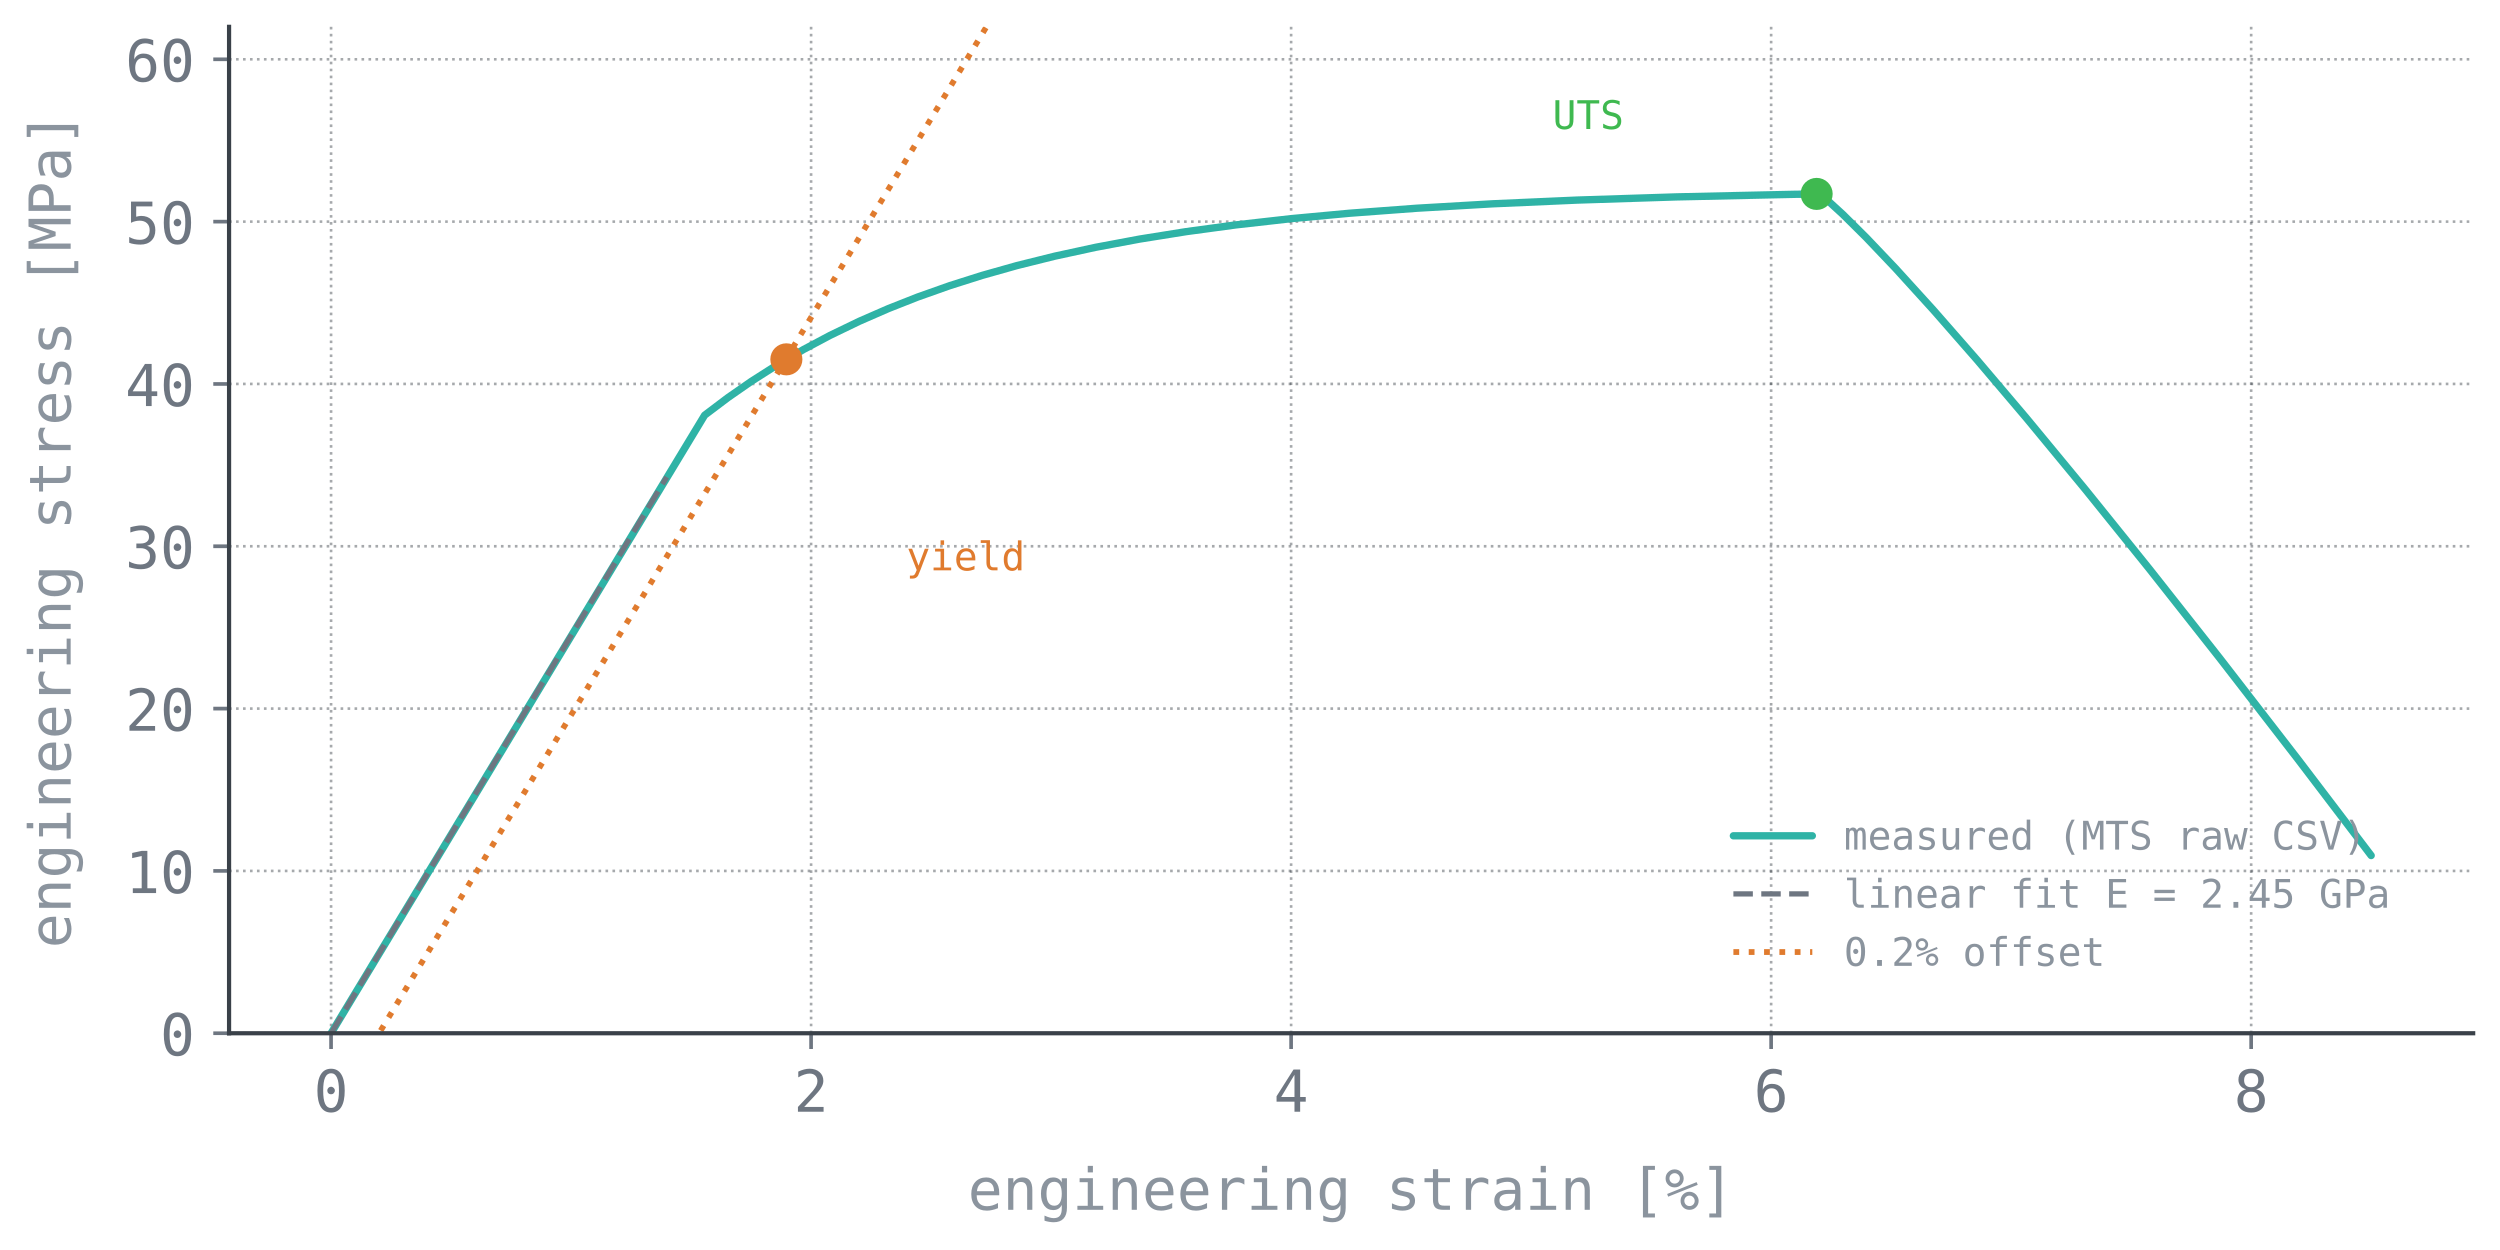
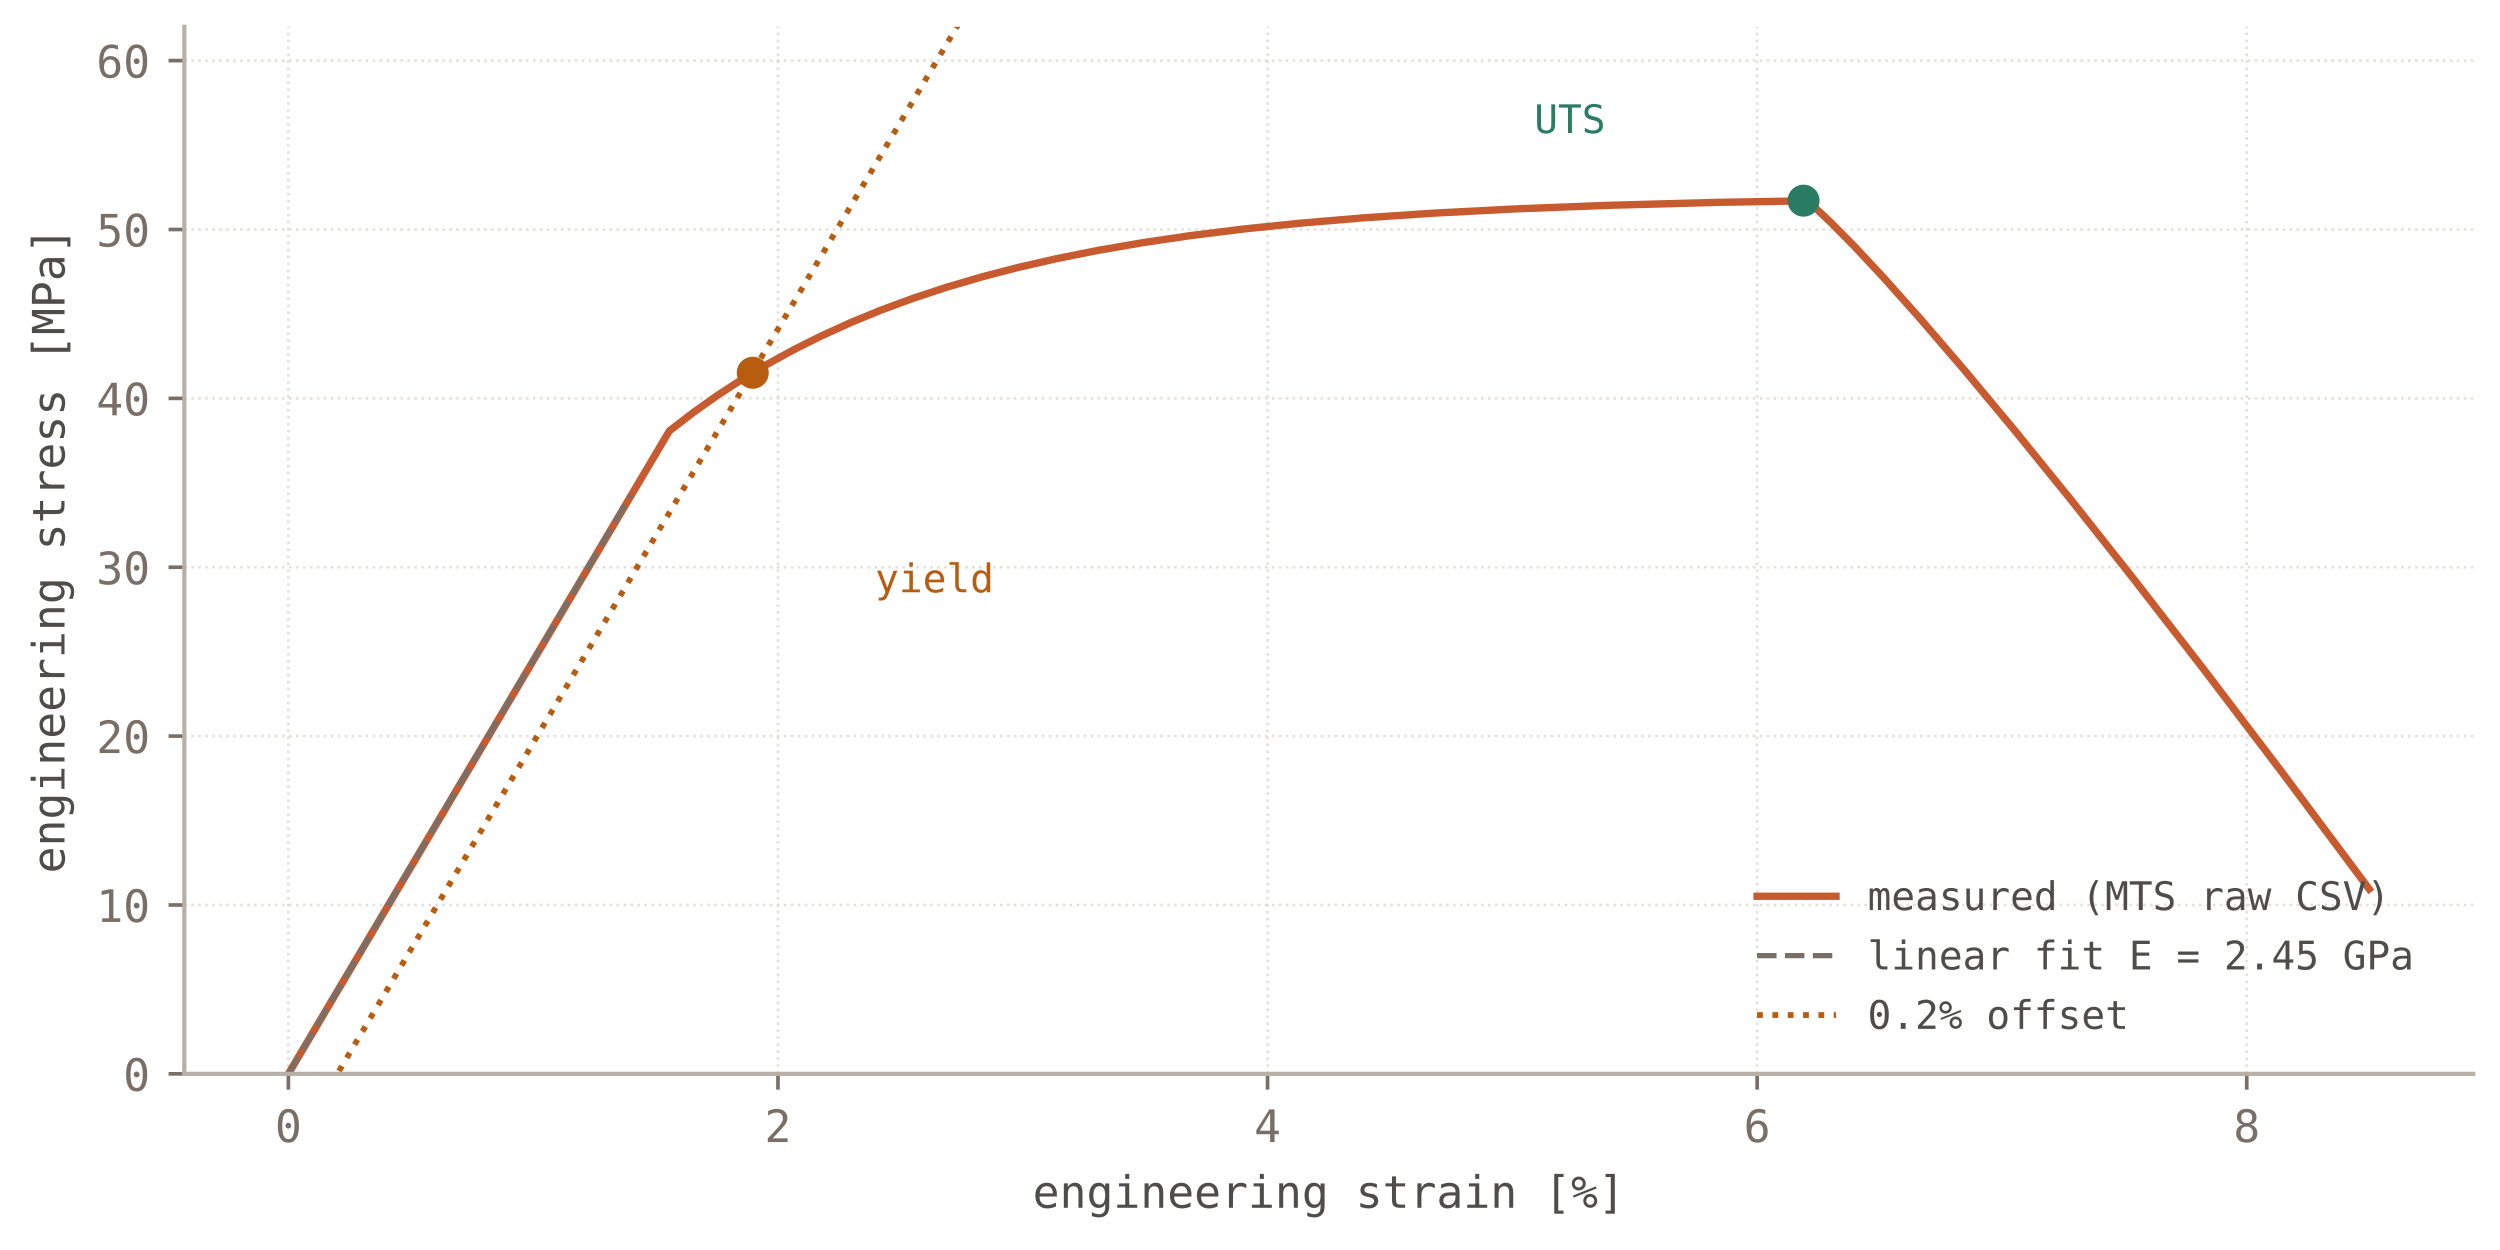
- <svg xmlns="http://www.w3.org/2000/svg" xmlns:xlink="http://www.w3.org/1999/xlink" width="633.6" height="316.8" viewBox="0 0 475.2 237.6">
+ <svg xmlns="http://www.w3.org/2000/svg" xmlns:xlink="http://www.w3.org/1999/xlink" width="475.2pt" height="237.6pt" viewBox="0 0 475.2 237.6" version="1.1">
  <defs>
-     <style>*{stroke-linejoin:round;stroke-linecap:butt}</style>
+     <style type="text/css">*{stroke-linejoin: round; stroke-linecap: butt}</style>
  </defs>
  <g id="figure_1">
-     <path id="patch_1" d="M0 237.6h475.2V0H0z" style="fill:none" />
+     <g id="patch_1">
+       <path d="M 0 237.6  L 475.2 237.6  L 475.2 0  L 0 0  L 0 237.6  z " style="fill: none" />
+     </g>
    <g id="axes_1">
-       <path id="patch_2" d="M43.54 196.4H470.1V5.1H43.54z" style="fill:none" />
+       <g id="patch_2">
+         <path d="M 35.04 204.118  L 470.1 204.118  L 470.1 5.1  L 35.04 5.1  L 35.04 204.118  z " style="fill: none" />
+       </g>
      <g id="matplotlib.axis_1">
        <g id="xtick_1">
-           <path id="line2d_1" d="M62.93 196.4V5.1" clip-path="url(#pbc3b9c8eeb)" style="fill:none;stroke-dasharray:.5,.825;stroke-dashoffset:0;stroke:#3a4149;stroke-opacity:.45;stroke-width:.5" />
+           <g id="line2d_1">
+             <path d="M 54.815 204.118  L 54.815 5.1  " clip-path="url(#p8a45a85596)" style="fill: none; stroke-dasharray: 0.5,0.825; stroke-dashoffset: 0; stroke: #d7d0c5; stroke-opacity: 0.65; stroke-width: 0.5" />
+           </g>
          <g id="line2d_2">
            <defs>
-               <path id="m9d127bbe8c" d="M0 0v3" style="stroke:#6e7681;stroke-width:.7" />
+               <path id="m2cac02177d" d="M 0 0  L 0 3  " style="stroke: #7a6f66; stroke-width: 0.7" />
            </defs>
-             <use xlink:href="#m9d127bbe8c" x="62.929" y="196.4" style="fill:#6e7681;stroke:#6e7681;stroke-width:.7" />
-           </g>
-           <text id="text_1" x="62.929" y="211.317" style="fill:#6e7681;font:11px&quot;JetBrains Mono&quot;,&quot;DejaVu Sans Mono&quot;,monospace;text-anchor:middle">0</text>
+             <g>
+               <use xlink:href="#m2cac02177d" x="54.815" y="204.118" style="fill: #7a6f66; stroke: #7a6f66; stroke-width: 0.7" />
+             </g>
+           </g>
+           <g id="text_1">
+             <text style="font-size: 8.5px; font-family: 'JetBrains Mono', 'DejaVu Sans Mono', monospace; text-anchor: middle; fill: #7a6f66" x="54.815" y="217.076" transform="rotate(-0 54.81546 217.076)">0</text>
+           </g>
        </g>
        <g id="xtick_2">
-           <path id="line2d_3" d="M154.172 196.4V5.1" clip-path="url(#pbc3b9c8eeb)" style="fill:none;stroke-dasharray:.5,.825;stroke-dashoffset:0;stroke:#3a4149;stroke-opacity:.45;stroke-width:.5" />
-           <use xlink:href="#m9d127bbe8c" id="line2d_4" x="154.172" y="196.4" style="fill:#6e7681;stroke:#6e7681;stroke-width:.7" />
-           <text id="text_2" x="154.172" y="211.317" style="fill:#6e7681;font:11px&quot;JetBrains Mono&quot;,&quot;DejaVu Sans Mono&quot;,monospace;text-anchor:middle">2</text>
+           <g id="line2d_3">
+             <path d="M 147.876 204.118  L 147.876 5.1  " clip-path="url(#p8a45a85596)" style="fill: none; stroke-dasharray: 0.5,0.825; stroke-dashoffset: 0; stroke: #d7d0c5; stroke-opacity: 0.65; stroke-width: 0.5" />
+           </g>
+           <g id="line2d_4">
+             <g>
+               <use xlink:href="#m2cac02177d" x="147.876" y="204.118" style="fill: #7a6f66; stroke: #7a6f66; stroke-width: 0.7" />
+             </g>
+           </g>
+           <g id="text_2">
+             <text style="font-size: 8.5px; font-family: 'JetBrains Mono', 'DejaVu Sans Mono', monospace; text-anchor: middle; fill: #7a6f66" x="147.876" y="217.076" transform="rotate(-0 147.8764 217.076)">2</text>
+           </g>
        </g>
        <g id="xtick_3">
-           <path id="line2d_5" d="M245.415 196.4V5.1" clip-path="url(#pbc3b9c8eeb)" style="fill:none;stroke-dasharray:.5,.825;stroke-dashoffset:0;stroke:#3a4149;stroke-opacity:.45;stroke-width:.5" />
-           <use xlink:href="#m9d127bbe8c" id="line2d_6" x="245.415" y="196.4" style="fill:#6e7681;stroke:#6e7681;stroke-width:.7" />
-           <text id="text_3" x="245.415" y="211.317" style="fill:#6e7681;font:11px&quot;JetBrains Mono&quot;,&quot;DejaVu Sans Mono&quot;,monospace;text-anchor:middle">4</text>
+           <g id="line2d_5">
+             <path d="M 240.937 204.118  L 240.937 5.1  " clip-path="url(#p8a45a85596)" style="fill: none; stroke-dasharray: 0.5,0.825; stroke-dashoffset: 0; stroke: #d7d0c5; stroke-opacity: 0.65; stroke-width: 0.5" />
+           </g>
+           <g id="line2d_6">
+             <g>
+               <use xlink:href="#m2cac02177d" x="240.937" y="204.118" style="fill: #7a6f66; stroke: #7a6f66; stroke-width: 0.7" />
+             </g>
+           </g>
+           <g id="text_3">
+             <text style="font-size: 8.5px; font-family: 'JetBrains Mono', 'DejaVu Sans Mono', monospace; text-anchor: middle; fill: #7a6f66" x="240.937" y="217.076" transform="rotate(-0 240.9374 217.076)">4</text>
+           </g>
        </g>
        <g id="xtick_4">
-           <path id="line2d_7" d="M336.657 196.4V5.1" clip-path="url(#pbc3b9c8eeb)" style="fill:none;stroke-dasharray:.5,.825;stroke-dashoffset:0;stroke:#3a4149;stroke-opacity:.45;stroke-width:.5" />
-           <use xlink:href="#m9d127bbe8c" id="line2d_8" x="336.657" y="196.4" style="fill:#6e7681;stroke:#6e7681;stroke-width:.7" />
-           <text id="text_4" x="336.657" y="211.317" style="fill:#6e7681;font:11px&quot;JetBrains Mono&quot;,&quot;DejaVu Sans Mono&quot;,monospace;text-anchor:middle">6</text>
+           <g id="line2d_7">
+             <path d="M 333.998 204.118  L 333.998 5.1  " clip-path="url(#p8a45a85596)" style="fill: none; stroke-dasharray: 0.5,0.825; stroke-dashoffset: 0; stroke: #d7d0c5; stroke-opacity: 0.65; stroke-width: 0.5" />
+           </g>
+           <g id="line2d_8">
+             <g>
+               <use xlink:href="#m2cac02177d" x="333.998" y="204.118" style="fill: #7a6f66; stroke: #7a6f66; stroke-width: 0.7" />
+             </g>
+           </g>
+           <g id="text_4">
+             <text style="font-size: 8.5px; font-family: 'JetBrains Mono', 'DejaVu Sans Mono', monospace; text-anchor: middle; fill: #7a6f66" x="333.998" y="217.076" transform="rotate(-0 333.9983 217.076)">6</text>
+           </g>
        </g>
        <g id="xtick_5">
-           <path id="line2d_9" d="M427.9 196.4V5.1" clip-path="url(#pbc3b9c8eeb)" style="fill:none;stroke-dasharray:.5,.825;stroke-dashoffset:0;stroke:#3a4149;stroke-opacity:.45;stroke-width:.5" />
-           <use xlink:href="#m9d127bbe8c" id="line2d_10" x="427.9" y="196.4" style="fill:#6e7681;stroke:#6e7681;stroke-width:.7" />
-           <text id="text_5" x="427.9" y="211.317" style="fill:#6e7681;font:11px&quot;JetBrains Mono&quot;,&quot;DejaVu Sans Mono&quot;,monospace;text-anchor:middle">8</text>
-         </g>
-         <text id="text_6" x="256.82" y="229.963" style="fill:#8b949e;font:11px&quot;JetBrains Mono&quot;,&quot;DejaVu Sans Mono&quot;,monospace;text-anchor:middle">engineering strain  [%]</text>
+           <g id="line2d_9">
+             <path d="M 427.059 204.118  L 427.059 5.1  " clip-path="url(#p8a45a85596)" style="fill: none; stroke-dasharray: 0.5,0.825; stroke-dashoffset: 0; stroke: #d7d0c5; stroke-opacity: 0.65; stroke-width: 0.5" />
+           </g>
+           <g id="line2d_10">
+             <g>
+               <use xlink:href="#m2cac02177d" x="427.059" y="204.118" style="fill: #7a6f66; stroke: #7a6f66; stroke-width: 0.7" />
+             </g>
+           </g>
+           <g id="text_5">
+             <text style="font-size: 8.5px; font-family: 'JetBrains Mono', 'DejaVu Sans Mono', monospace; text-anchor: middle; fill: #7a6f66" x="427.059" y="217.076" transform="rotate(-0 427.0593 217.076)">8</text>
+           </g>
+         </g>
+         <g id="text_6">
+           <text style="font-size: 8.5px; font-family: 'JetBrains Mono', 'DejaVu Sans Mono', monospace; text-anchor: middle; fill: #4e4d4a" x="252.57" y="229.577" transform="rotate(-0 252.57 229.5767)">engineering strain  [%]</text>
+         </g>
      </g>
      <g id="matplotlib.axis_2">
        <g id="ytick_1">
-           <path id="line2d_11" d="M43.54 196.4H470.1" clip-path="url(#pbc3b9c8eeb)" style="fill:none;stroke-dasharray:.5,.825;stroke-dashoffset:0;stroke:#3a4149;stroke-opacity:.45;stroke-width:.5" />
+           <g id="line2d_11">
+             <path d="M 35.04 204.118  L 470.1 204.118  " clip-path="url(#p8a45a85596)" style="fill: none; stroke-dasharray: 0.5,0.825; stroke-dashoffset: 0; stroke: #d7d0c5; stroke-opacity: 0.65; stroke-width: 0.5" />
+           </g>
          <g id="line2d_12">
            <defs>
-               <path id="m85124754c7" d="M0 0h-3" style="stroke:#6e7681;stroke-width:.7" />
+               <path id="m6065568be2" d="M 0 0  L -3 0  " style="stroke: #7a6f66; stroke-width: 0.7" />
            </defs>
-             <use xlink:href="#m85124754c7" x="43.54" y="196.4" style="fill:#6e7681;stroke:#6e7681;stroke-width:.7" />
-           </g>
-           <text id="text_7" x="37.04" y="200.608" style="fill:#6e7681;font:11px&quot;JetBrains Mono&quot;,&quot;DejaVu Sans Mono&quot;,monospace;text-anchor:end">0</text>
+             <g>
+               <use xlink:href="#m6065568be2" x="35.04" y="204.118" style="fill: #7a6f66; stroke: #7a6f66; stroke-width: 0.7" />
+             </g>
+           </g>
+           <g id="text_7">
+             <text style="font-size: 8.5px; font-family: 'JetBrains Mono', 'DejaVu Sans Mono', monospace; text-anchor: end; fill: #7a6f66" x="28.54" y="207.347" transform="rotate(-0 28.54 207.347)">0</text>
+           </g>
        </g>
        <g id="ytick_2">
-           <path id="line2d_13" d="M43.54 165.545H470.1" clip-path="url(#pbc3b9c8eeb)" style="fill:none;stroke-dasharray:.5,.825;stroke-dashoffset:0;stroke:#3a4149;stroke-opacity:.45;stroke-width:.5" />
-           <use xlink:href="#m85124754c7" id="line2d_14" x="43.54" y="165.545" style="fill:#6e7681;stroke:#6e7681;stroke-width:.7" />
-           <text id="text_8" x="37.04" y="169.754" style="fill:#6e7681;font:11px&quot;JetBrains Mono&quot;,&quot;DejaVu Sans Mono&quot;,monospace;text-anchor:end">10</text>
+           <g id="line2d_13">
+             <path d="M 35.04 172.018  L 470.1 172.018  " clip-path="url(#p8a45a85596)" style="fill: none; stroke-dasharray: 0.5,0.825; stroke-dashoffset: 0; stroke: #d7d0c5; stroke-opacity: 0.65; stroke-width: 0.5" />
+           </g>
+           <g id="line2d_14">
+             <g>
+               <use xlink:href="#m6065568be2" x="35.04" y="172.018" style="fill: #7a6f66; stroke: #7a6f66; stroke-width: 0.7" />
+             </g>
+           </g>
+           <g id="text_8">
+             <text style="font-size: 8.5px; font-family: 'JetBrains Mono', 'DejaVu Sans Mono', monospace; text-anchor: end; fill: #7a6f66" x="28.54" y="175.247" transform="rotate(-0 28.54 175.2473)">10</text>
+           </g>
        </g>
        <g id="ytick_3">
-           <path id="line2d_15" d="M43.54 134.69H470.1" clip-path="url(#pbc3b9c8eeb)" style="fill:none;stroke-dasharray:.5,.825;stroke-dashoffset:0;stroke:#3a4149;stroke-opacity:.45;stroke-width:.5" />
-           <use xlink:href="#m85124754c7" id="line2d_16" x="43.54" y="134.69" style="fill:#6e7681;stroke:#6e7681;stroke-width:.7" />
-           <text id="text_9" x="37.04" y="138.899" style="fill:#6e7681;font:11px&quot;JetBrains Mono&quot;,&quot;DejaVu Sans Mono&quot;,monospace;text-anchor:end">20</text>
+           <g id="line2d_15">
+             <path d="M 35.04 139.919  L 470.1 139.919  " clip-path="url(#p8a45a85596)" style="fill: none; stroke-dasharray: 0.5,0.825; stroke-dashoffset: 0; stroke: #d7d0c5; stroke-opacity: 0.65; stroke-width: 0.5" />
+           </g>
+           <g id="line2d_16">
+             <g>
+               <use xlink:href="#m6065568be2" x="35.04" y="139.919" style="fill: #7a6f66; stroke: #7a6f66; stroke-width: 0.7" />
+             </g>
+           </g>
+           <g id="text_9">
+             <text style="font-size: 8.5px; font-family: 'JetBrains Mono', 'DejaVu Sans Mono', monospace; text-anchor: end; fill: #7a6f66" x="28.54" y="143.148" transform="rotate(-0 28.54 143.1477)">20</text>
+           </g>
        </g>
        <g id="ytick_4">
-           <path id="line2d_17" d="M43.54 103.835H470.1" clip-path="url(#pbc3b9c8eeb)" style="fill:none;stroke-dasharray:.5,.825;stroke-dashoffset:0;stroke:#3a4149;stroke-opacity:.45;stroke-width:.5" />
-           <use xlink:href="#m85124754c7" id="line2d_18" x="43.54" y="103.835" style="fill:#6e7681;stroke:#6e7681;stroke-width:.7" />
-           <text id="text_10" x="37.04" y="108.044" style="fill:#6e7681;font:11px&quot;JetBrains Mono&quot;,&quot;DejaVu Sans Mono&quot;,monospace;text-anchor:end">30</text>
+           <g id="line2d_17">
+             <path d="M 35.04 107.819  L 470.1 107.819  " clip-path="url(#p8a45a85596)" style="fill: none; stroke-dasharray: 0.5,0.825; stroke-dashoffset: 0; stroke: #d7d0c5; stroke-opacity: 0.65; stroke-width: 0.5" />
+           </g>
+           <g id="line2d_18">
+             <g>
+               <use xlink:href="#m6065568be2" x="35.04" y="107.819" style="fill: #7a6f66; stroke: #7a6f66; stroke-width: 0.7" />
+             </g>
+           </g>
+           <g id="text_10">
+             <text style="font-size: 8.5px; font-family: 'JetBrains Mono', 'DejaVu Sans Mono', monospace; text-anchor: end; fill: #7a6f66" x="28.54" y="111.048" transform="rotate(-0 28.54 111.048)">30</text>
+           </g>
        </g>
        <g id="ytick_5">
-           <path id="line2d_19" d="M43.54 72.98H470.1" clip-path="url(#pbc3b9c8eeb)" style="fill:none;stroke-dasharray:.5,.825;stroke-dashoffset:0;stroke:#3a4149;stroke-opacity:.45;stroke-width:.5" />
-           <use xlink:href="#m85124754c7" id="line2d_20" x="43.54" y="72.981" style="fill:#6e7681;stroke:#6e7681;stroke-width:.7" />
-           <text id="text_11" x="37.04" y="77.189" style="fill:#6e7681;font:11px&quot;JetBrains Mono&quot;,&quot;DejaVu Sans Mono&quot;,monospace;text-anchor:end">40</text>
+           <g id="line2d_19">
+             <path d="M 35.04 75.719  L 470.1 75.719  " clip-path="url(#p8a45a85596)" style="fill: none; stroke-dasharray: 0.5,0.825; stroke-dashoffset: 0; stroke: #d7d0c5; stroke-opacity: 0.65; stroke-width: 0.5" />
+           </g>
+           <g id="line2d_20">
+             <g>
+               <use xlink:href="#m6065568be2" x="35.04" y="75.719" style="fill: #7a6f66; stroke: #7a6f66; stroke-width: 0.7" />
+             </g>
+           </g>
+           <g id="text_11">
+             <text style="font-size: 8.5px; font-family: 'JetBrains Mono', 'DejaVu Sans Mono', monospace; text-anchor: end; fill: #7a6f66" x="28.54" y="78.948" transform="rotate(-0 28.54 78.9483)">40</text>
+           </g>
        </g>
        <g id="ytick_6">
-           <path id="line2d_21" d="M43.54 42.126H470.1" clip-path="url(#pbc3b9c8eeb)" style="fill:none;stroke-dasharray:.5,.825;stroke-dashoffset:0;stroke:#3a4149;stroke-opacity:.45;stroke-width:.5" />
-           <use xlink:href="#m85124754c7" id="line2d_22" x="43.54" y="42.126" style="fill:#6e7681;stroke:#6e7681;stroke-width:.7" />
-           <text id="text_12" x="37.04" y="46.334" style="fill:#6e7681;font:11px&quot;JetBrains Mono&quot;,&quot;DejaVu Sans Mono&quot;,monospace;text-anchor:end">50</text>
+           <g id="line2d_21">
+             <path d="M 35.04 43.62  L 470.1 43.62  " clip-path="url(#p8a45a85596)" style="fill: none; stroke-dasharray: 0.5,0.825; stroke-dashoffset: 0; stroke: #d7d0c5; stroke-opacity: 0.65; stroke-width: 0.5" />
+           </g>
+           <g id="line2d_22">
+             <g>
+               <use xlink:href="#m6065568be2" x="35.04" y="43.62" style="fill: #7a6f66; stroke: #7a6f66; stroke-width: 0.7" />
+             </g>
+           </g>
+           <g id="text_12">
+             <text style="font-size: 8.5px; font-family: 'JetBrains Mono', 'DejaVu Sans Mono', monospace; text-anchor: end; fill: #7a6f66" x="28.54" y="46.849" transform="rotate(-0 28.54 46.84862)">50</text>
+           </g>
        </g>
        <g id="ytick_7">
-           <path id="line2d_23" d="M43.54 11.271H470.1" clip-path="url(#pbc3b9c8eeb)" style="fill:none;stroke-dasharray:.5,.825;stroke-dashoffset:0;stroke:#3a4149;stroke-opacity:.45;stroke-width:.5" />
-           <use xlink:href="#m85124754c7" id="line2d_24" x="43.54" y="11.271" style="fill:#6e7681;stroke:#6e7681;stroke-width:.7" />
-           <text id="text_13" x="37.04" y="15.479" style="fill:#6e7681;font:11px&quot;JetBrains Mono&quot;,&quot;DejaVu Sans Mono&quot;,monospace;text-anchor:end">60</text>
-         </g>
-         <text id="text_14" x="13.432" y="100.75" style="fill:#8b949e;font:11px&quot;JetBrains Mono&quot;,&quot;DejaVu Sans Mono&quot;,monospace;text-anchor:middle" transform="rotate(-90 13.432 100.75)">engineering stress  [MPa]</text>
-       </g>
-       <path id="line2d_25" d="m62.93 196.4 71.01-117.482 4.437-3.346 4.438-3.085 4.993-3.184 4.993-2.907 4.993-2.653 5.548-2.678 5.548-2.42 5.547-2.187 6.103-2.162 6.102-1.935 6.657-1.879 7.212-1.793 7.767-1.684 8.321-1.558 8.877-1.42 9.43-1.278 10.541-1.19 11.096-1.028 12.76-.951 14.423-.84 16.088-.71 18.862-.604 22.746-.5 4.438-.03 1.664 1.322 2.774 2.539 4.438 4.401 5.548 5.833 7.212 7.935 8.321 9.507 9.431 11.116 11.096 13.44 12.205 15.148 13.314 16.883 14.979 19.366 13.869 18.232" clip-path="url(#pbc3b9c8eeb)" style="fill:none;stroke:#2fb3a6;stroke-width:1.4;stroke-linecap:round" />
-       <path id="line2d_26" d="m62.93 196.4.554-.92.555-.918.554-.92.555-.919.555-.92.555-.918.554-.92.555-.919.555-.92.555-.918.555-.92.554-.919.555-.92.555-.918.555-.92.554-.919.555-.92.555-.918.555-.92.554-.919.555-.92.555-.918.555-.92.554-.919.555-.92.555-.918.555-.92.555-.919.554-.92.555-.918.555-.92.555-.919.554-.92.555-.918.555-.92.555-.919.554-.92.555-.918.555-.92.555-.919.555-.919.554-.92.555-.919.555-.919.555-.919.554-.92.555-.918.555-.92.555-.919.554-.92.555-.918.555-.92.555-.919.554-.92.555-.918.555-.92.555-.919.555-.92.554-.918.555-.92.555-.919.555-.92.554-.918.555-.92.555-.919.555-.92.554-.918.555-.92.555-.919.555-.92.555-.918.554-.92.555-.919.555-.92.555-.918.554-.92.555-.919.555-.92.555-.918.554-.92.555-.919.555-.92.555-.918.554-.92.555-.919.555-.919.555-.92.555-.919.554-.919.555-.919.555-.92.555-.919.554-.919.555-.919.555-.92.555-.918.554-.92.555-.919.555-.92.555-.918.555-.92.554-.919.555-.92.555-.918.555-.92.554-.919.555-.92.555-.918.555-.92.554-.919.555-.92.555-.918.555-.92.554-.919.555-.92" clip-path="url(#pbc3b9c8eeb)" style="fill:none;stroke-dasharray:3.7,1.6;stroke-dashoffset:0;stroke:#6e7681" />
-       <path id="line2d_27" d="M72.36 195.892 190.525.092" clip-path="url(#pbc3b9c8eeb)" style="fill:none;stroke-dasharray:1.1,1.815;stroke-dashoffset:0;stroke:#e07b2e;stroke-width:1.1" />
-       <path id="patch_3" d="M43.54 196.4V5.1" style="fill:none;stroke:#3a4149;stroke-width:.8;stroke-linejoin:miter;stroke-linecap:square" />
-       <path id="patch_4" d="M43.54 196.4H470.1" style="fill:none;stroke:#3a4149;stroke-width:.8;stroke-linejoin:miter;stroke-linecap:square" />
-       <text id="text_15" x="172.283" y="108.416" style="fill:#e07b2e;font:7.5px&quot;JetBrains Mono&quot;,&quot;DejaVu Sans Mono&quot;,monospace;text-anchor:start">yield</text>
-       <text id="text_16" x="295.122" y="24.517" style="fill:#3fb950;font:7.5px&quot;JetBrains Mono&quot;,&quot;DejaVu Sans Mono&quot;,monospace;text-anchor:start">UTS</text>
+           <g id="line2d_23">
+             <path d="M 35.04 11.52  L 470.1 11.52  " clip-path="url(#p8a45a85596)" style="fill: none; stroke-dasharray: 0.5,0.825; stroke-dashoffset: 0; stroke: #d7d0c5; stroke-opacity: 0.65; stroke-width: 0.5" />
+           </g>
+           <g id="line2d_24">
+             <g>
+               <use xlink:href="#m6065568be2" x="35.04" y="11.52" style="fill: #7a6f66; stroke: #7a6f66; stroke-width: 0.7" />
+             </g>
+           </g>
+           <g id="text_13">
+             <text style="font-size: 8.5px; font-family: 'JetBrains Mono', 'DejaVu Sans Mono', monospace; text-anchor: end; fill: #7a6f66" x="28.54" y="14.749" transform="rotate(-0 28.54 14.74894)">60</text>
+           </g>
+         </g>
+         <g id="text_14">
+           <text style="font-size: 8.5px; font-family: 'JetBrains Mono', 'DejaVu Sans Mono', monospace; text-anchor: middle; fill: #4e4d4a" x="12.263" y="104.609" transform="rotate(-90 12.26348 104.609)">engineering stress  [MPa]</text>
+         </g>
+       </g>
+       <g id="line2d_25">
+         <path d="M 54.815 204.118  L 127.241 81.896  L 131.767 78.416  L 136.294 75.206  L 140.82 72.247  L 145.913 69.192  L 151.005 66.403  L 156.097 63.858  L 161.756 61.289  L 167.414 58.967  L 173.638 56.671  L 179.862 54.617  L 186.652 52.623  L 193.442 50.857  L 200.797 49.171  L 208.719 47.588  L 217.206 46.123  L 226.259 44.787  L 236.444 43.522  L 247.195 42.415  L 259.077 41.415  L 272.657 40.505  L 287.934 39.714  L 305.474 39.036  L 326.41 38.462  L 343.384 38.179  L 345.082 39.554  L 347.911 42.195  L 352.437 46.775  L 358.096 52.842  L 364.886 60.451  L 373.373 70.319  L 382.992 81.864  L 393.742 95.121  L 405.625 110.125  L 419.204 127.644  L 433.916 146.997  L 449.759 168.209  L 450.325 168.973  L 450.325 168.973  " clip-path="url(#p8a45a85596)" style="fill: none; stroke: #c75a2f; stroke-width: 1.4; stroke-linecap: square" />
+       </g>
+       <g id="line2d_26">
+         <path d="M 54.815 204.118  L 55.381 203.162  L 55.947 202.205  L 56.513 201.249  L 57.079 200.293  L 57.645 199.336  L 58.21 198.38  L 58.776 197.424  L 59.342 196.467  L 59.908 195.511  L 60.474 194.555  L 61.039 193.598  L 61.605 192.642  L 62.171 191.686  L 62.737 190.729  L 63.303 189.773  L 63.869 188.817  L 64.434 187.86  L 65 186.904  L 65.566 185.948  L 66.132 184.991  L 66.698 184.035  L 67.264 183.079  L 67.829 182.122  L 68.395 181.166  L 68.961 180.21  L 69.527 179.253  L 70.093 178.297  L 70.658 177.341  L 71.224 176.384  L 71.79 175.428  L 72.356 174.472  L 72.922 173.515  L 73.488 172.559  L 74.053 171.603  L 74.619 170.646  L 75.185 169.69  L 75.751 168.734  L 76.317 167.777  L 76.882 166.821  L 77.448 165.865  L 78.014 164.908  L 78.58 163.952  L 79.146 162.996  L 79.712 162.039  L 80.277 161.083  L 80.843 160.127  L 81.409 159.17  L 81.975 158.214  L 82.541 157.258  L 83.107 156.301  L 83.672 155.345  L 84.238 154.389  L 84.804 153.432  L 85.37 152.476  L 85.936 151.52  L 86.501 150.563  L 87.067 149.607  L 87.633 148.651  L 88.199 147.694  L 88.765 146.738  L 89.331 145.782  L 89.896 144.825  L 90.462 143.869  L 91.028 142.913  L 91.594 141.956  L 92.16 141  L 92.725 140.044  L 93.291 139.087  L 93.857 138.131  L 94.423 137.175  L 94.989 136.218  L 95.555 135.262  L 96.12 134.306  L 96.686 133.349  L 97.252 132.393  L 97.818 131.437  L 98.384 130.48  L 98.95 129.524  L 99.515 128.568  L 100.081 127.611  L 100.647 126.655  L 101.213 125.699  L 101.779 124.742  L 102.344 123.786  L 102.91 122.83  L 103.476 121.873  L 104.042 120.917  L 104.608 119.961  L 105.174 119.004  L 105.739 118.048  L 106.305 117.092  L 106.871 116.135  L 107.437 115.179  L 108.003 114.223  L 108.568 113.267  L 109.134 112.31  L 109.7 111.354  L 110.266 110.398  L 110.832 109.441  L 111.398 108.485  L 111.963 107.529  L 112.529 106.572  L 113.095 105.616  L 113.661 104.66  L 114.227 103.703  L 114.793 102.747  L 115.358 101.791  L 115.924 100.834  L 116.49 99.878  L 117.056 98.922  L 117.622 97.965  L 118.187 97.009  L 118.753 96.053  L 119.319 95.096  L 119.885 94.14  " clip-path="url(#p8a45a85596)" style="fill: none; stroke-dasharray: 3.7,1.6; stroke-dashoffset: 0; stroke: #7a6f66" />
+       </g>
+       <g id="line2d_27">
+         <path d="M 64.434 203.589  L 184.954 -0.109  L 184.954 -0.109  " clip-path="url(#p8a45a85596)" style="fill: none; stroke-dasharray: 1.1,1.815; stroke-dashoffset: 0; stroke: #b85c10; stroke-width: 1.1" />
+       </g>
+       <g id="patch_3">
+         <path d="M 35.04 204.118  L 35.04 5.1  " style="fill: none; stroke: #b7b0a6; stroke-width: 0.8; stroke-linejoin: miter; stroke-linecap: square" />
+       </g>
+       <g id="patch_4">
+         <path d="M 35.04 204.118  L 470.1 204.118  " style="fill: none; stroke: #b7b0a6; stroke-width: 0.8; stroke-linejoin: miter; stroke-linecap: square" />
+       </g>
+       <g id="text_15">
+         <text style="font-size: 7.5px; font-family: 'JetBrains Mono', 'DejaVu Sans Mono', monospace; text-anchor: start; fill: #b85c10" x="166.349" y="112.584" transform="rotate(-0 166.3488 112.584)">yield</text>
+       </g>
+       <g id="text_16">
+         <text style="font-size: 7.5px; font-family: 'JetBrains Mono', 'DejaVu Sans Mono', monospace; text-anchor: start; fill: #2a7d63" x="291.635" y="25.301" transform="rotate(-0 291.635 25.30065)">UTS</text>
+       </g>
      <g id="PathCollection_1">
        <defs>
-           <path id="mbac838f034" d="M0 2.55a2.55 2.55 0 1 0 0-5.1 2.55 2.55 0 0 0 0 5.1z" style="stroke:#e07b2e" />
+           <path id="m455431c4d6" d="M 0 2.55  C 0.676 2.55 1.325 2.281 1.803 1.803  C 2.281 1.325 2.55 0.676 2.55 0  C 2.55 -0.676 2.281 -1.325 1.803 -1.803  C 1.325 -2.281 0.676 -2.55 0 -2.55  C -0.676 -2.55 -1.325 -2.281 -1.803 -1.803  C -2.281 -1.325 -2.55 -0.676 -2.55 0  C -2.55 0.676 -2.281 1.325 -1.803 1.803  C -1.325 2.281 -0.676 2.55 0 2.55  z " style="stroke: #b85c10" />
        </defs>
-         <g clip-path="url(#pbc3b9c8eeb)">
-           <use xlink:href="#mbac838f034" x="149.473" y="68.304" style="fill:#e07b2e;stroke:#e07b2e" />
+         <g clip-path="url(#p8a45a85596)">
+           <use xlink:href="#m455431c4d6" x="143.084" y="70.854" style="fill: #b85c10; stroke: #b85c10" />
        </g>
      </g>
      <g id="PathCollection_2">
        <defs>
-           <path id="m5795a00c5b" d="M0 2.55a2.55 2.55 0 1 0 0-5.1 2.55 2.55 0 0 0 0 5.1z" style="stroke:#3fb950" />
+           <path id="m812d115e83" d="M 0 2.55  C 0.676 2.55 1.325 2.281 1.803 1.803  C 2.281 1.325 2.55 0.676 2.55 0  C 2.55 -0.676 2.281 -1.325 1.803 -1.803  C 1.325 -2.281 0.676 -2.55 0 -2.55  C -0.676 -2.55 -1.325 -2.281 -1.803 -1.803  C -2.281 -1.325 -2.55 -0.676 -2.55 0  C -2.55 0.676 -2.281 1.325 -1.803 1.803  C -1.325 2.281 -0.676 2.55 0 2.55  z " style="stroke: #2a7d63" />
        </defs>
-         <g clip-path="url(#pbc3b9c8eeb)">
-           <use xlink:href="#m5795a00c5b" x="345.305" y="36.859" style="fill:#3fb950;stroke:#3fb950" />
+         <g clip-path="url(#p8a45a85596)">
+           <use xlink:href="#m812d115e83" x="342.818" y="38.141" style="fill: #2a7d63; stroke: #2a7d63" />
        </g>
      </g>
      <g id="legend_1">
-         <path id="line2d_28" d="M329.484 158.868h15" style="fill:none;stroke:#2fb3a6;stroke-width:1.4;stroke-linecap:round" />
-         <text id="text_17" x="350.484" y="161.493" style="fill:#8b949e;font:7.5px&quot;JetBrains Mono&quot;,&quot;DejaVu Sans Mono&quot;,monospace;text-anchor:start">measured (MTS raw CSV)</text>
-         <path id="line2d_29" d="M329.484 169.917h15" style="fill:none;stroke-dasharray:3.7,1.6;stroke-dashoffset:0;stroke:#6e7681" />
-         <text id="text_18" x="350.484" y="172.542" style="fill:#8b949e;font:7.5px&quot;JetBrains Mono&quot;,&quot;DejaVu Sans Mono&quot;,monospace;text-anchor:start">linear fit  E = 2.45 GPa</text>
-         <path id="line2d_30" d="M329.484 180.965h15" style="fill:none;stroke-dasharray:1.1,1.815;stroke-dashoffset:0;stroke:#e07b2e;stroke-width:1.1" />
-         <text id="text_19" x="350.484" y="183.59" style="fill:#8b949e;font:7.5px&quot;JetBrains Mono&quot;,&quot;DejaVu Sans Mono&quot;,monospace;text-anchor:start">0.2% offset</text>
+         <g id="line2d_28">
+           <path d="M 333.984 170.36  L 341.484 170.36  L 348.984 170.36  " style="fill: none; stroke: #c75a2f; stroke-width: 1.4; stroke-linecap: square" />
+         </g>
+         <g id="text_17">
+           <text style="font-size: 7.5px; font-family: 'JetBrains Mono', 'DejaVu Sans Mono', monospace; text-anchor: start; fill: #4e4d4a" x="354.984" y="172.985" transform="rotate(-0 354.9844 172.9854)">measured (MTS raw CSV)</text>
+         </g>
+         <g id="line2d_29">
+           <path d="M 333.984 181.651  L 341.484 181.651  L 348.984 181.651  " style="fill: none; stroke-dasharray: 3.7,1.6; stroke-dashoffset: 0; stroke: #7a6f66" />
+         </g>
+         <g id="text_18">
+           <text style="font-size: 7.5px; font-family: 'JetBrains Mono', 'DejaVu Sans Mono', monospace; text-anchor: start; fill: #4e4d4a" x="354.984" y="184.276" transform="rotate(-0 354.9844 184.2758)">linear fit  E = 2.45 GPa</text>
+         </g>
+         <g id="line2d_30">
+           <path d="M 333.984 192.941  L 341.484 192.941  L 348.984 192.941  " style="fill: none; stroke-dasharray: 1.1,1.815; stroke-dashoffset: 0; stroke: #b85c10; stroke-width: 1.1" />
+         </g>
+         <g id="text_19">
+           <text style="font-size: 7.5px; font-family: 'JetBrains Mono', 'DejaVu Sans Mono', monospace; text-anchor: start; fill: #4e4d4a" x="354.984" y="195.566" transform="rotate(-0 354.9844 195.5662)">0.2% offset</text>
+         </g>
      </g>
    </g>
  </g>
  <defs>
-     <clipPath id="pbc3b9c8eeb">
-       <path d="M43.54 5.1H470.1v191.3H43.54z" />
+     <clipPath id="p8a45a85596">
+       <rect x="35.04" y="5.1" width="435.06" height="199.018" />
    </clipPath>
  </defs>
</svg>
